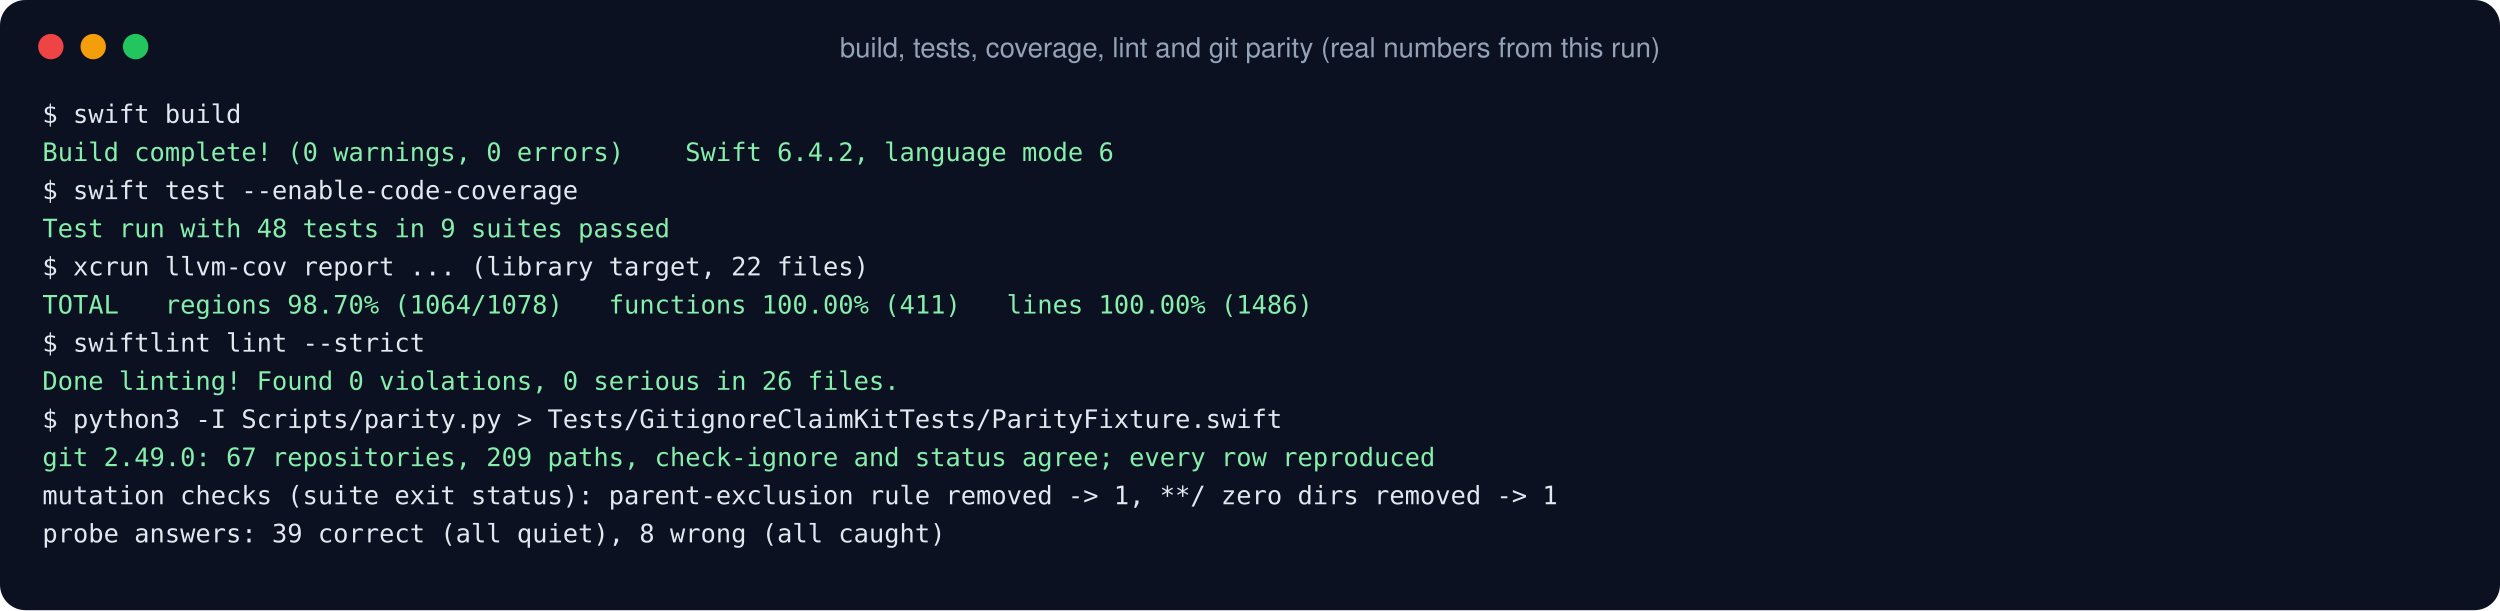
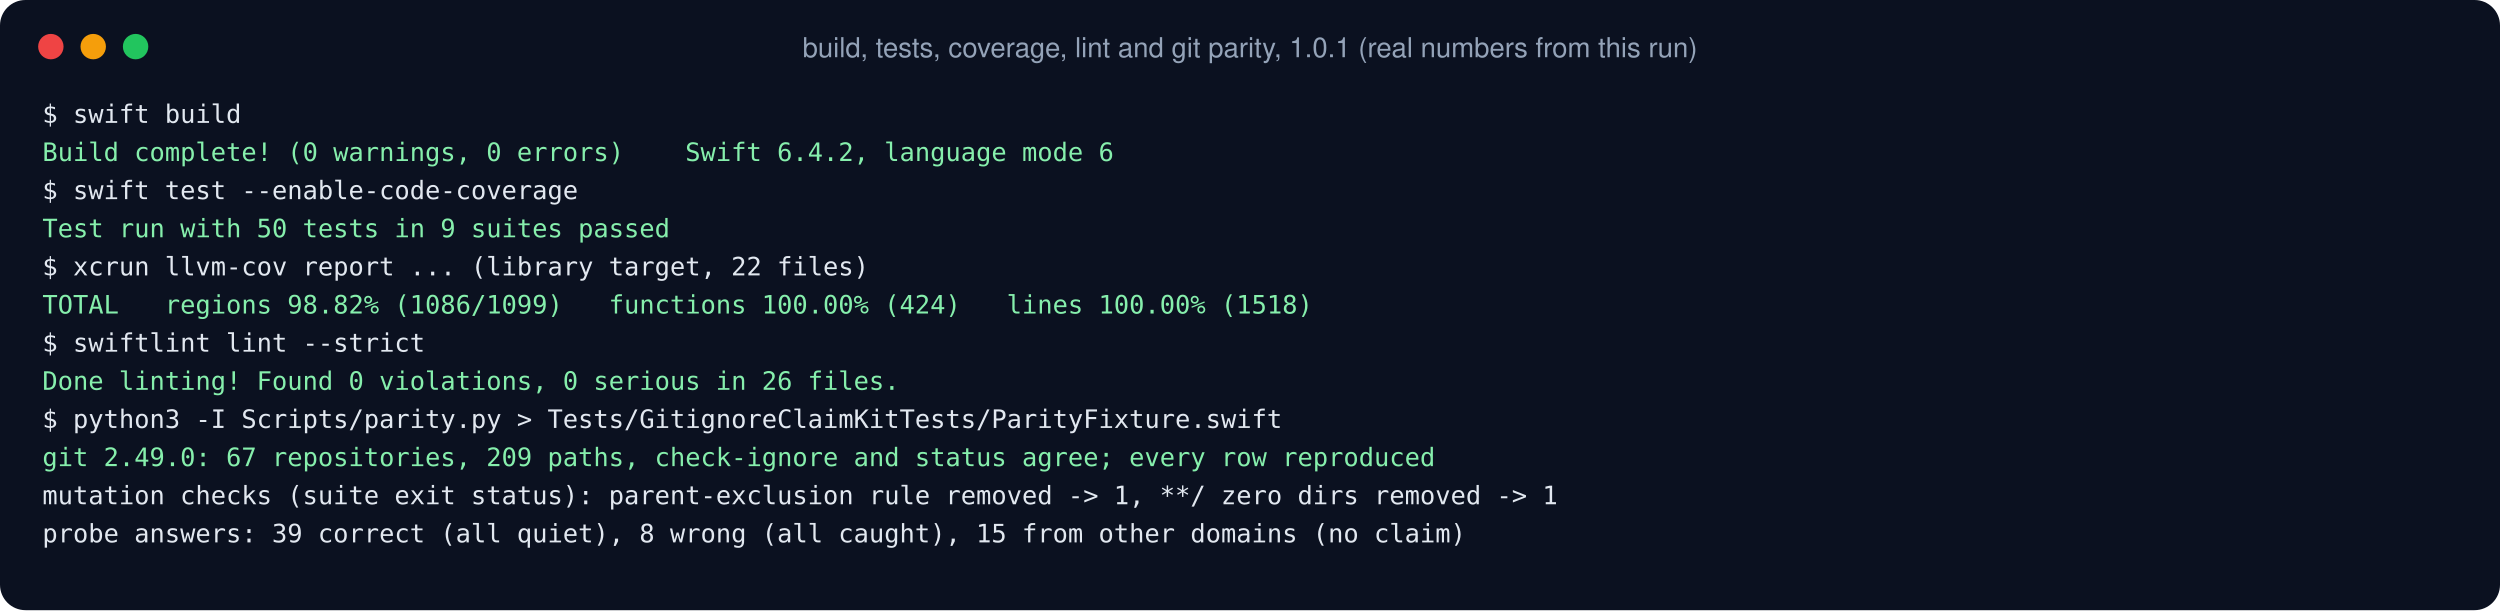
<svg xmlns="http://www.w3.org/2000/svg" width="1180" height="288" viewBox="0 0 1180 288">
  <rect width="1180" height="288" rx="12" fill="#0b1120" />
  <circle cx="24" cy="22" r="6" fill="#ef4444" />
  <circle cx="44" cy="22" r="6" fill="#f59e0b" />
  <circle cx="64" cy="22" r="6" fill="#22c55e" />
-   <text x="590.0" y="27" fill="#94a3b8" font-family="Helvetica, Arial, sans-serif" font-size="13" text-anchor="middle">build, tests, coverage, lint and git parity (real numbers from this run)</text>
+   <text x="590.0" y="27" fill="#94a3b8" font-family="Helvetica, Arial, sans-serif" font-size="13" text-anchor="middle">build, tests, coverage, lint and git parity, 1.0.1 (real numbers from this run)</text>
  <text x="20" y="58" fill="#e2e8f0" font-family="Menlo, Monaco, monospace" font-size="12" text-anchor="start">$ swift build</text>
  <text x="20" y="76" fill="#86efac" font-family="Menlo, Monaco, monospace" font-size="12" text-anchor="start">Build complete! (0 warnings, 0 errors)    Swift 6.4.2, language mode 6</text>
  <text x="20" y="94" fill="#e2e8f0" font-family="Menlo, Monaco, monospace" font-size="12" text-anchor="start">$ swift test --enable-code-coverage</text>
-   <text x="20" y="112" fill="#86efac" font-family="Menlo, Monaco, monospace" font-size="12" text-anchor="start">Test run with 48 tests in 9 suites passed</text>
+   <text x="20" y="112" fill="#86efac" font-family="Menlo, Monaco, monospace" font-size="12" text-anchor="start">Test run with 50 tests in 9 suites passed</text>
  <text x="20" y="130" fill="#e2e8f0" font-family="Menlo, Monaco, monospace" font-size="12" text-anchor="start">$ xcrun llvm-cov report ... (library target, 22 files)</text>
-   <text x="20" y="148" fill="#86efac" font-family="Menlo, Monaco, monospace" font-size="12" text-anchor="start">TOTAL   regions 98.70% (1064/1078)   functions 100.00% (411)   lines 100.00% (1486)</text>
+   <text x="20" y="148" fill="#86efac" font-family="Menlo, Monaco, monospace" font-size="12" text-anchor="start">TOTAL   regions 98.82% (1086/1099)   functions 100.00% (424)   lines 100.00% (1518)</text>
  <text x="20" y="166" fill="#e2e8f0" font-family="Menlo, Monaco, monospace" font-size="12" text-anchor="start">$ swiftlint lint --strict</text>
  <text x="20" y="184" fill="#86efac" font-family="Menlo, Monaco, monospace" font-size="12" text-anchor="start">Done linting! Found 0 violations, 0 serious in 26 files.</text>
  <text x="20" y="202" fill="#e2e8f0" font-family="Menlo, Monaco, monospace" font-size="12" text-anchor="start">$ python3 -I Scripts/parity.py &gt; Tests/GitignoreClaimKitTests/ParityFixture.swift</text>
  <text x="20" y="220" fill="#86efac" font-family="Menlo, Monaco, monospace" font-size="12" text-anchor="start">git 2.49.0: 67 repositories, 209 paths, check-ignore and status agree; every row reproduced</text>
  <text x="20" y="238" fill="#e2e8f0" font-family="Menlo, Monaco, monospace" font-size="12" text-anchor="start">mutation checks (suite exit status): parent-exclusion rule removed -&gt; 1, **/ zero dirs removed -&gt; 1</text>
-   <text x="20" y="256" fill="#e2e8f0" font-family="Menlo, Monaco, monospace" font-size="12" text-anchor="start">probe answers: 39 correct (all quiet), 8 wrong (all caught)</text>
+   <text x="20" y="256" fill="#e2e8f0" font-family="Menlo, Monaco, monospace" font-size="12" text-anchor="start">probe answers: 39 correct (all quiet), 8 wrong (all caught), 15 from other domains (no claim)</text>
</svg>
